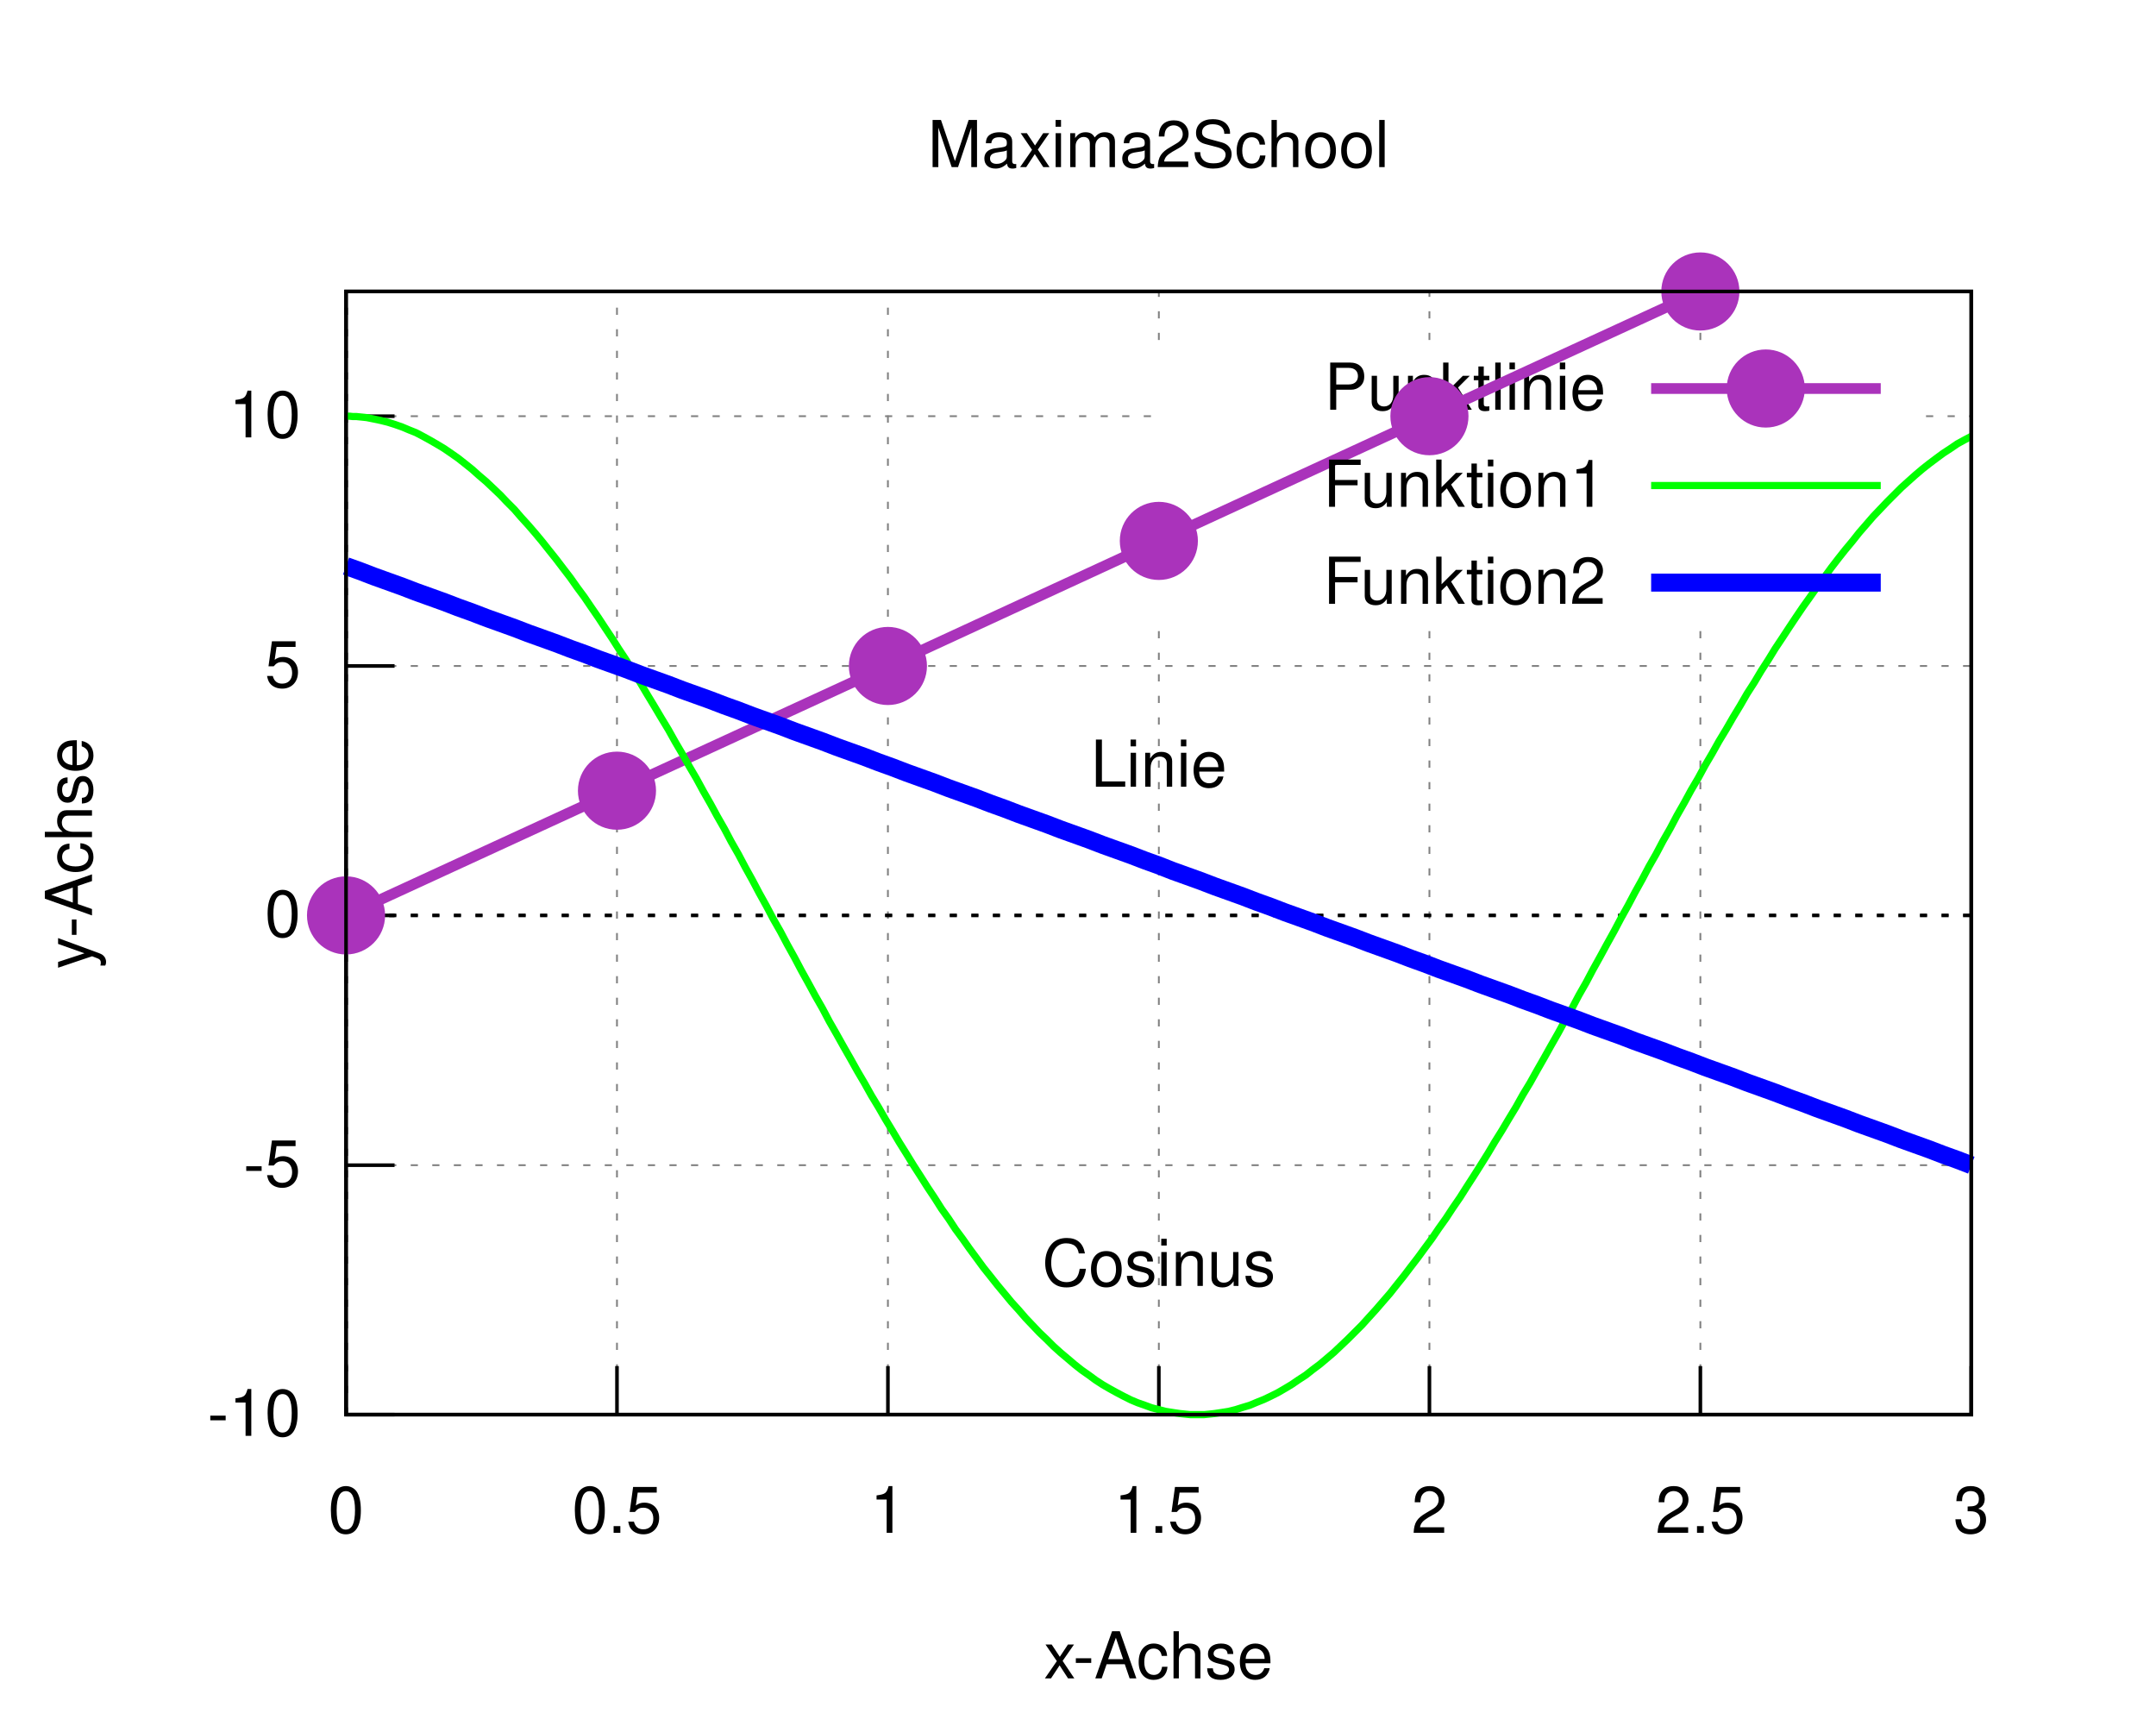
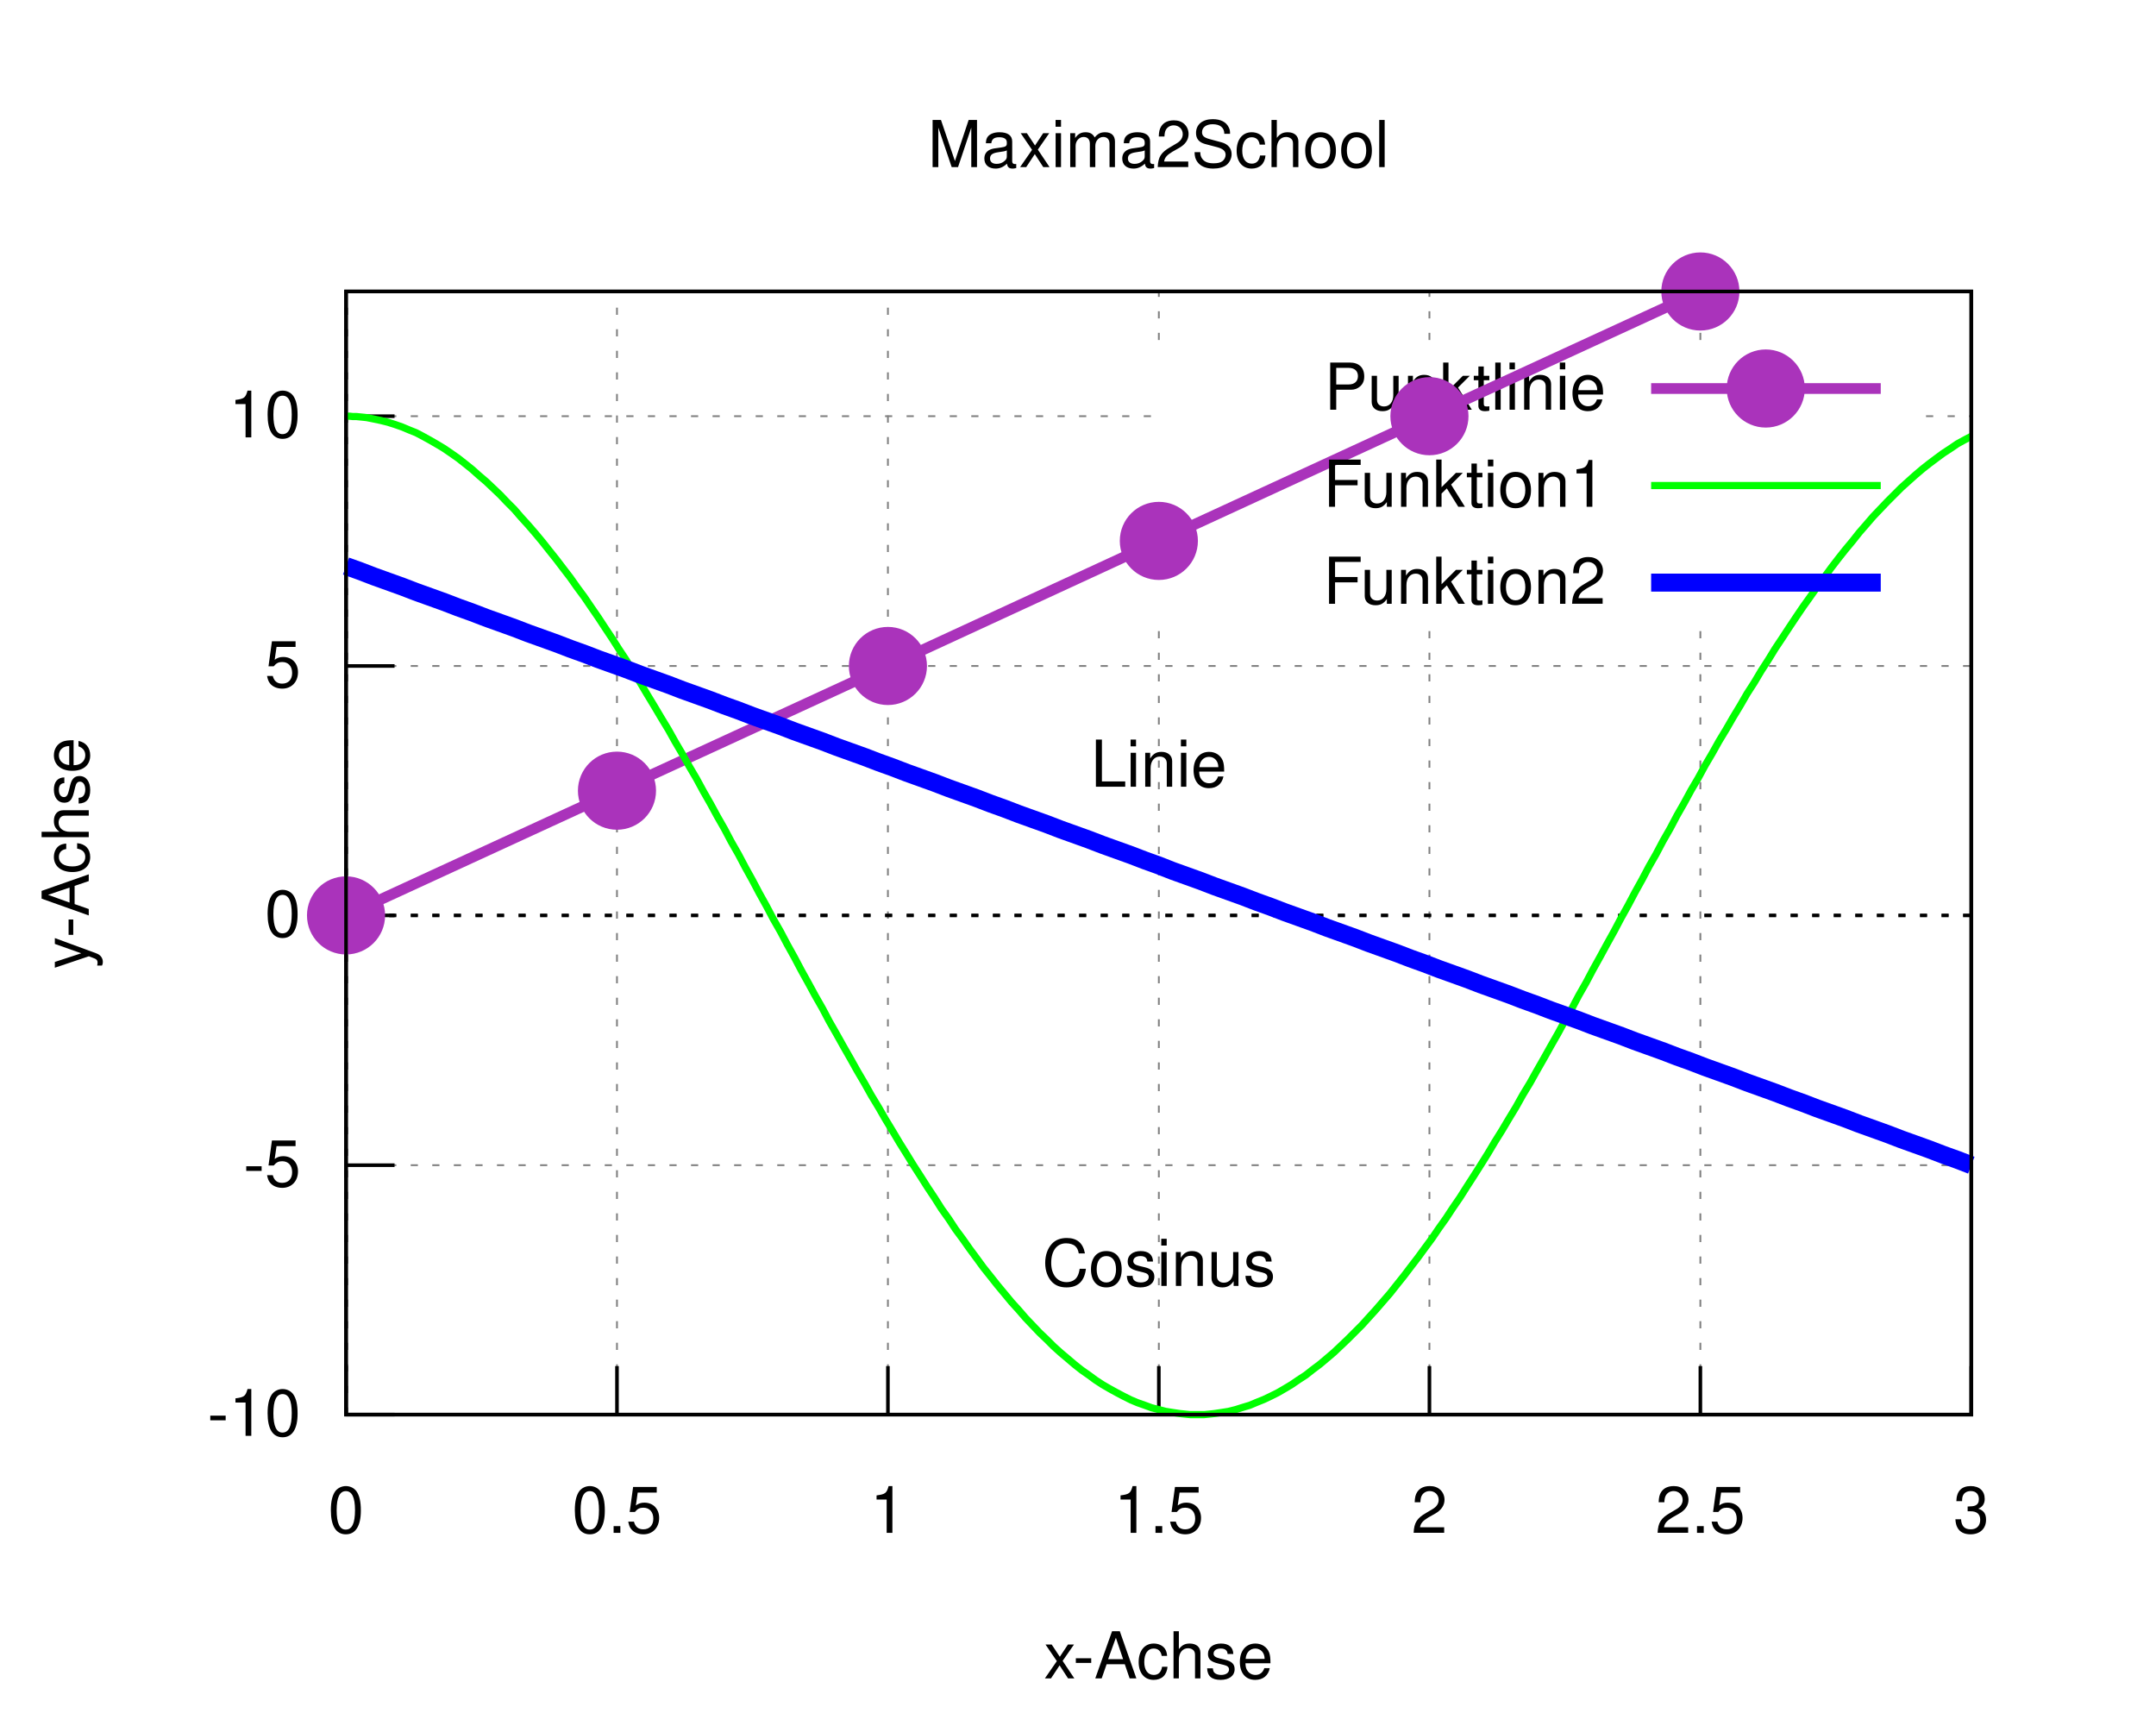
<svg xmlns="http://www.w3.org/2000/svg" xmlns:xlink="http://www.w3.org/1999/xlink" width="600" height="480" viewBox="0 0 600 480">
  <g id="gnuplot_canvas">
    <rect x="0" y="0" width="600" height="480" fill="none" />
    <defs>
-       <circle id="gpDot" r="0.5" stroke-width="0.5" />
+       <circle id="gpDot" r="0.5" stroke-width="0.5" stroke="currentColor" />
      <path id="gpPt0" stroke-width="0.148" stroke="currentColor" d="M-1,0 h2 M0,-1 v2" />
      <path id="gpPt1" stroke-width="0.148" stroke="currentColor" d="M-1,-1 L1,1 M1,-1 L-1,1" />
      <path id="gpPt2" stroke-width="0.148" stroke="currentColor" d="M-1,0 L1,0 M0,-1 L0,1 M-1,-1 L1,1 M-1,1 L1,-1" />
      <rect id="gpPt3" stroke-width="0.148" stroke="currentColor" x="-1" y="-1" width="2" height="2" />
      <rect id="gpPt4" stroke-width="0.148" stroke="currentColor" fill="currentColor" x="-1" y="-1" width="2" height="2" />
      <circle id="gpPt5" stroke-width="0.148" stroke="currentColor" cx="0" cy="0" r="1" />
      <use xlink:href="#gpPt5" id="gpPt6" fill="currentColor" stroke="none" />
      <path id="gpPt7" stroke-width="0.148" stroke="currentColor" d="M0,-1.33 L-1.33,0.67 L1.33,0.67 z" />
      <use xlink:href="#gpPt7" id="gpPt8" fill="currentColor" stroke="none" />
      <use xlink:href="#gpPt7" id="gpPt9" stroke="currentColor" transform="rotate(180)" />
      <use xlink:href="#gpPt9" id="gpPt10" fill="currentColor" stroke="none" />
      <use xlink:href="#gpPt3" id="gpPt11" stroke="currentColor" transform="rotate(45)" />
      <use xlink:href="#gpPt11" id="gpPt12" fill="currentColor" stroke="none" />
      <path id="gpPt13" stroke-width="0.148" stroke="currentColor" d="M0,1.330 L1.265,0.411 L0.782,-1.067 L-0.782,-1.076 L-1.265,0.411 z" />
      <use xlink:href="#gpPt13" id="gpPt14" fill="currentColor" stroke="none" />
      <filter id="textbox" filterUnits="objectBoundingBox" x="0" y="0" height="1" width="1">
        <feFlood flood-color="white" flood-opacity="1" result="bgnd" />
        <feComposite in="SourceGraphic" in2="bgnd" operator="atop" />
      </filter>
      <filter id="greybox" filterUnits="objectBoundingBox" x="0" y="0" height="1" width="1">
        <feFlood flood-color="lightgrey" flood-opacity="1" result="grey" />
        <feComposite in="SourceGraphic" in2="grey" operator="atop" />
      </filter>
    </defs>
    <g fill="none" color="white" stroke="currentColor" stroke-width="1.00" stroke-linecap="butt" stroke-linejoin="miter">
</g>
    <g fill="none" color="black" stroke="currentColor" stroke-width="1.00" stroke-linecap="butt" stroke-linejoin="miter">
      <g stroke="none" shape-rendering="crispEdges">
        <polygon fill="rgb(255, 255, 255)" points="0.0,480.0 599.9,480.0 599.9,0.1 0.0,0.1 " />
      </g>
    </g>
    <g fill="none" color="black" stroke="currentColor" stroke-width="1.00" stroke-linecap="butt" stroke-linejoin="miter">
</g>
    <g fill="none" color="black" stroke="black" stroke-width="0.50" stroke-linecap="butt" stroke-linejoin="miter">
</g>
    <g fill="none" color="gray" stroke="currentColor" stroke-width="0.50" stroke-linecap="butt" stroke-linejoin="miter">
      <path stroke="gray" stroke-dasharray="2,4" class="gridline" d="M96.3,393.6 L548.6,393.6  " />
    </g>
    <g fill="none" color="gray" stroke="gray" stroke-width="1.00" stroke-linecap="butt" stroke-linejoin="miter">
</g>
    <g fill="none" color="black" stroke="currentColor" stroke-width="1.00" stroke-linecap="butt" stroke-linejoin="miter">
      <path stroke="black" d="M96.3,393.6 L109.8,393.6  " />
      <g transform="translate(83.7,399.5)" stroke="none" fill="black" font-family="Helvetica" font-size="18.00" text-anchor="end">
        <text>
          <tspan font-family="Helvetica">-10</tspan>
        </text>
      </g>
    </g>
    <g fill="none" color="black" stroke="currentColor" stroke-width="1.00" stroke-linecap="butt" stroke-linejoin="miter">
</g>
    <g fill="none" color="black" stroke="black" stroke-width="0.50" stroke-linecap="butt" stroke-linejoin="miter">
</g>
    <g fill="none" color="gray" stroke="currentColor" stroke-width="0.50" stroke-linecap="butt" stroke-linejoin="miter">
      <path stroke="gray" stroke-dasharray="2,4" class="gridline" d="M96.3,324.2 L548.6,324.2  " />
    </g>
    <g fill="none" color="gray" stroke="gray" stroke-width="1.00" stroke-linecap="butt" stroke-linejoin="miter">
</g>
    <g fill="none" color="black" stroke="currentColor" stroke-width="1.00" stroke-linecap="butt" stroke-linejoin="miter">
      <path stroke="black" d="M96.3,324.2 L109.8,324.2  " />
      <g transform="translate(83.7,330.1)" stroke="none" fill="black" font-family="Helvetica" font-size="18.00" text-anchor="end">
        <text>
          <tspan font-family="Helvetica">-5</tspan>
        </text>
      </g>
    </g>
    <g fill="none" color="black" stroke="currentColor" stroke-width="1.00" stroke-linecap="butt" stroke-linejoin="miter">
</g>
    <g fill="none" color="black" stroke="black" stroke-width="0.50" stroke-linecap="butt" stroke-linejoin="miter">
</g>
    <g fill="none" color="gray" stroke="currentColor" stroke-width="0.50" stroke-linecap="butt" stroke-linejoin="miter">
      <path stroke="gray" stroke-dasharray="2,4" class="gridline" d="M96.3,254.7 L548.6,254.7  " />
    </g>
    <g fill="none" color="gray" stroke="gray" stroke-width="1.00" stroke-linecap="butt" stroke-linejoin="miter">
</g>
    <g fill="none" color="black" stroke="currentColor" stroke-width="1.00" stroke-linecap="butt" stroke-linejoin="miter">
      <path stroke="black" d="M96.3,254.7 L109.8,254.7  " />
      <g transform="translate(83.7,260.6)" stroke="none" fill="black" font-family="Helvetica" font-size="18.00" text-anchor="end">
        <text>
          <tspan font-family="Helvetica">0</tspan>
        </text>
      </g>
    </g>
    <g fill="none" color="black" stroke="currentColor" stroke-width="1.00" stroke-linecap="butt" stroke-linejoin="miter">
</g>
    <g fill="none" color="black" stroke="black" stroke-width="0.50" stroke-linecap="butt" stroke-linejoin="miter">
</g>
    <g fill="none" color="gray" stroke="currentColor" stroke-width="0.50" stroke-linecap="butt" stroke-linejoin="miter">
      <path stroke="gray" stroke-dasharray="2,4" class="gridline" d="M96.3,185.3 L548.6,185.3  " />
    </g>
    <g fill="none" color="gray" stroke="gray" stroke-width="1.00" stroke-linecap="butt" stroke-linejoin="miter">
</g>
    <g fill="none" color="black" stroke="currentColor" stroke-width="1.00" stroke-linecap="butt" stroke-linejoin="miter">
      <path stroke="black" d="M96.3,185.3 L109.8,185.3  " />
      <g transform="translate(83.7,191.2)" stroke="none" fill="black" font-family="Helvetica" font-size="18.00" text-anchor="end">
        <text>
          <tspan font-family="Helvetica">5</tspan>
        </text>
      </g>
    </g>
    <g fill="none" color="black" stroke="currentColor" stroke-width="1.00" stroke-linecap="butt" stroke-linejoin="miter">
</g>
    <g fill="none" color="black" stroke="black" stroke-width="0.50" stroke-linecap="butt" stroke-linejoin="miter">
</g>
    <g fill="none" color="gray" stroke="currentColor" stroke-width="0.50" stroke-linecap="butt" stroke-linejoin="miter">
      <path stroke="gray" stroke-dasharray="2,4" class="gridline" d="M96.3,115.8 L320.9,115.8 M536.0,115.8 L548.6,115.8  " />
    </g>
    <g fill="none" color="gray" stroke="gray" stroke-width="1.00" stroke-linecap="butt" stroke-linejoin="miter">
</g>
    <g fill="none" color="black" stroke="currentColor" stroke-width="1.00" stroke-linecap="butt" stroke-linejoin="miter">
      <path stroke="black" d="M96.3,115.8 L109.8,115.8  " />
      <g transform="translate(83.7,121.7)" stroke="none" fill="black" font-family="Helvetica" font-size="18.00" text-anchor="end">
        <text>
          <tspan font-family="Helvetica">10</tspan>
        </text>
      </g>
    </g>
    <g fill="none" color="black" stroke="currentColor" stroke-width="1.00" stroke-linecap="butt" stroke-linejoin="miter">
</g>
    <g fill="none" color="black" stroke="black" stroke-width="0.50" stroke-linecap="butt" stroke-linejoin="miter">
</g>
    <g fill="none" color="gray" stroke="currentColor" stroke-width="0.50" stroke-linecap="butt" stroke-linejoin="miter">
      <path stroke="gray" stroke-dasharray="2,4" class="gridline" d="M96.3,393.6 L96.3,81.1  " />
    </g>
    <g fill="none" color="gray" stroke="gray" stroke-width="1.00" stroke-linecap="butt" stroke-linejoin="miter">
</g>
    <g fill="none" color="black" stroke="currentColor" stroke-width="1.00" stroke-linecap="butt" stroke-linejoin="miter">
      <path stroke="black" d="M96.3,393.6 L96.3,380.1  " />
      <g transform="translate(96.3,426.5)" stroke="none" fill="black" font-family="Helvetica" font-size="18.00" text-anchor="middle">
        <text>
          <tspan font-family="Helvetica">0</tspan>
        </text>
      </g>
    </g>
    <g fill="none" color="black" stroke="currentColor" stroke-width="1.00" stroke-linecap="butt" stroke-linejoin="miter">
</g>
    <g fill="none" color="black" stroke="black" stroke-width="0.50" stroke-linecap="butt" stroke-linejoin="miter">
</g>
    <g fill="none" color="gray" stroke="currentColor" stroke-width="0.50" stroke-linecap="butt" stroke-linejoin="miter">
      <path stroke="gray" stroke-dasharray="2,4" class="gridline" d="M171.7,393.6 L171.7,81.1  " />
    </g>
    <g fill="none" color="gray" stroke="gray" stroke-width="1.00" stroke-linecap="butt" stroke-linejoin="miter">
</g>
    <g fill="none" color="black" stroke="currentColor" stroke-width="1.00" stroke-linecap="butt" stroke-linejoin="miter">
      <path stroke="black" d="M171.7,393.6 L171.7,380.1  " />
      <g transform="translate(171.7,426.5)" stroke="none" fill="black" font-family="Helvetica" font-size="18.00" text-anchor="middle">
        <text>
          <tspan font-family="Helvetica">0.5</tspan>
        </text>
      </g>
    </g>
    <g fill="none" color="black" stroke="currentColor" stroke-width="1.00" stroke-linecap="butt" stroke-linejoin="miter">
</g>
    <g fill="none" color="black" stroke="black" stroke-width="0.50" stroke-linecap="butt" stroke-linejoin="miter">
</g>
    <g fill="none" color="gray" stroke="currentColor" stroke-width="0.50" stroke-linecap="butt" stroke-linejoin="miter">
      <path stroke="gray" stroke-dasharray="2,4" class="gridline" d="M247.1,393.6 L247.1,81.1  " />
    </g>
    <g fill="none" color="gray" stroke="gray" stroke-width="1.00" stroke-linecap="butt" stroke-linejoin="miter">
</g>
    <g fill="none" color="black" stroke="currentColor" stroke-width="1.00" stroke-linecap="butt" stroke-linejoin="miter">
      <path stroke="black" d="M247.1,393.6 L247.1,380.1  " />
      <g transform="translate(247.1,426.5)" stroke="none" fill="black" font-family="Helvetica" font-size="18.00" text-anchor="middle">
        <text>
          <tspan font-family="Helvetica">1</tspan>
        </text>
      </g>
    </g>
    <g fill="none" color="black" stroke="currentColor" stroke-width="1.00" stroke-linecap="butt" stroke-linejoin="miter">
</g>
    <g fill="none" color="black" stroke="black" stroke-width="0.50" stroke-linecap="butt" stroke-linejoin="miter">
</g>
    <g fill="none" color="gray" stroke="currentColor" stroke-width="0.50" stroke-linecap="butt" stroke-linejoin="miter">
      <path stroke="gray" stroke-dasharray="2,4" class="gridline" d="M322.5,393.6 L322.5,175.6 M322.5,94.6 L322.5,81.1  " />
    </g>
    <g fill="none" color="gray" stroke="gray" stroke-width="1.00" stroke-linecap="butt" stroke-linejoin="miter">
</g>
    <g fill="none" color="black" stroke="currentColor" stroke-width="1.00" stroke-linecap="butt" stroke-linejoin="miter">
      <path stroke="black" d="M322.5,393.6 L322.5,380.1  " />
      <g transform="translate(322.5,426.5)" stroke="none" fill="black" font-family="Helvetica" font-size="18.00" text-anchor="middle">
        <text>
          <tspan font-family="Helvetica">1.5</tspan>
        </text>
      </g>
    </g>
    <g fill="none" color="black" stroke="currentColor" stroke-width="1.00" stroke-linecap="butt" stroke-linejoin="miter">
</g>
    <g fill="none" color="black" stroke="black" stroke-width="0.50" stroke-linecap="butt" stroke-linejoin="miter">
</g>
    <g fill="none" color="gray" stroke="currentColor" stroke-width="0.50" stroke-linecap="butt" stroke-linejoin="miter">
      <path stroke="gray" stroke-dasharray="2,4" class="gridline" d="M397.8,393.6 L397.8,175.6 M397.8,94.6 L397.8,81.1  " />
    </g>
    <g fill="none" color="gray" stroke="gray" stroke-width="1.00" stroke-linecap="butt" stroke-linejoin="miter">
</g>
    <g fill="none" color="black" stroke="currentColor" stroke-width="1.00" stroke-linecap="butt" stroke-linejoin="miter">
      <path stroke="black" d="M397.8,393.6 L397.8,380.1  " />
      <g transform="translate(397.8,426.5)" stroke="none" fill="black" font-family="Helvetica" font-size="18.00" text-anchor="middle">
        <text>
          <tspan font-family="Helvetica">2</tspan>
        </text>
      </g>
    </g>
    <g fill="none" color="black" stroke="currentColor" stroke-width="1.00" stroke-linecap="butt" stroke-linejoin="miter">
</g>
    <g fill="none" color="black" stroke="black" stroke-width="0.50" stroke-linecap="butt" stroke-linejoin="miter">
</g>
    <g fill="none" color="gray" stroke="currentColor" stroke-width="0.50" stroke-linecap="butt" stroke-linejoin="miter">
      <path stroke="gray" stroke-dasharray="2,4" class="gridline" d="M473.2,393.6 L473.2,175.6 M473.2,94.6 L473.2,81.1  " />
    </g>
    <g fill="none" color="gray" stroke="gray" stroke-width="1.00" stroke-linecap="butt" stroke-linejoin="miter">
</g>
    <g fill="none" color="black" stroke="currentColor" stroke-width="1.00" stroke-linecap="butt" stroke-linejoin="miter">
      <path stroke="black" d="M473.2,393.6 L473.2,380.1  " />
      <g transform="translate(473.2,426.5)" stroke="none" fill="black" font-family="Helvetica" font-size="18.00" text-anchor="middle">
        <text>
          <tspan font-family="Helvetica">2.5</tspan>
        </text>
      </g>
    </g>
    <g fill="none" color="black" stroke="currentColor" stroke-width="1.00" stroke-linecap="butt" stroke-linejoin="miter">
</g>
    <g fill="none" color="black" stroke="black" stroke-width="0.50" stroke-linecap="butt" stroke-linejoin="miter">
</g>
    <g fill="none" color="gray" stroke="currentColor" stroke-width="0.50" stroke-linecap="butt" stroke-linejoin="miter">
      <path stroke="gray" stroke-dasharray="2,4" class="gridline" d="M548.6,393.6 L548.6,81.1  " />
    </g>
    <g fill="none" color="gray" stroke="gray" stroke-width="1.00" stroke-linecap="butt" stroke-linejoin="miter">
</g>
    <g fill="none" color="black" stroke="currentColor" stroke-width="1.00" stroke-linecap="butt" stroke-linejoin="miter">
      <path stroke="black" d="M548.6,393.6 L548.6,380.1  " />
      <g transform="translate(548.6,426.5)" stroke="none" fill="black" font-family="Helvetica" font-size="18.00" text-anchor="middle">
        <text>
          <tspan font-family="Helvetica">3</tspan>
        </text>
      </g>
    </g>
    <g fill="none" color="black" stroke="currentColor" stroke-width="1.00" stroke-linecap="butt" stroke-linejoin="miter">
</g>
    <g fill="none" color="gray" stroke="currentColor" stroke-width="1.00" stroke-linecap="butt" stroke-linejoin="miter">
      <path stroke="rgb(  0,   0,   0)" stroke-dasharray="2,4" d="M96.3,254.7 L548.6,254.7  " />
    </g>
    <g fill="none" color="gray" stroke="currentColor" stroke-width="1.00" stroke-linecap="butt" stroke-linejoin="miter">
      <path stroke="rgb(  0,   0,   0)" stroke-dasharray="2,4" d="M96.3,393.6 L96.3,81.1  " />
    </g>
    <g fill="none" color="black" stroke="currentColor" stroke-width="1.00" stroke-linecap="butt" stroke-linejoin="miter">
      <path stroke="black" d="M96.3,81.1 L96.3,393.6 L548.6,393.6 L548.6,81.1 L96.3,81.1 Z  " />
    </g>
    <g fill="none" color="black" stroke="currentColor" stroke-width="1.00" stroke-linecap="butt" stroke-linejoin="miter">
-       <g transform="translate(25.6,237.4) rotate(270)" stroke="none" fill="black" font-family="Helvetica" font-size="18.00" text-anchor="middle">
+       <g transform="translate(24.7,237.4) rotate(270)" stroke="none" fill="black" font-family="Helvetica" font-size="18.00" text-anchor="middle">
        <text>
          <tspan font-family="Helvetica">y-Achse</tspan>
        </text>
      </g>
    </g>
    <g fill="none" color="black" stroke="currentColor" stroke-width="1.00" stroke-linecap="butt" stroke-linejoin="miter">
-       <g transform="translate(581.3,237.4) rotate(270)" stroke="none" fill="black" font-family="Helvetica" font-size="18.00" text-anchor="middle">
+       <g transform="translate(579.6,237.4) rotate(270)" stroke="none" fill="black" font-family="Helvetica" font-size="18.00" text-anchor="middle">
        <text />
      </g>
    </g>
    <g fill="none" color="black" stroke="currentColor" stroke-width="1.00" stroke-linecap="butt" stroke-linejoin="miter">
      <g transform="translate(322.4,467.0)" stroke="none" fill="black" font-family="Helvetica" font-size="18.00" text-anchor="middle">
        <text>
          <tspan font-family="Helvetica">x-Achse</tspan>
        </text>
      </g>
    </g>
    <g fill="none" color="black" stroke="currentColor" stroke-width="1.00" stroke-linecap="butt" stroke-linejoin="miter">
      <g transform="translate(322.4,46.5)" stroke="none" fill="black" font-family="Helvetica" font-size="18.00" text-anchor="middle">
        <text>
          <tspan font-family="Helvetica">Maxima2School</tspan>
        </text>
      </g>
-       <g transform="translate(322.4,100.6)" stroke="none" fill="black" font-family="Helvetica" font-size="18.00" text-anchor="middle">
+       <g transform="translate(322.4,87.0)" stroke="none" fill="black" font-family="Helvetica" font-size="18.00" text-anchor="middle">
        <text />
      </g>
    </g>
    <g fill="none" color="black" stroke="currentColor" stroke-width="1.00" stroke-linecap="butt" stroke-linejoin="miter">
</g>
    <g id="gnuplot_plot_1">
      <g fill="none" color="black" stroke="currentColor" stroke-width="1.00" stroke-linecap="butt" stroke-linejoin="miter">
        <g transform="translate(322.5,357.8)" stroke="none" fill="rgb(0,0,0)" font-family="Helvetica" font-size="18.00" text-anchor="middle">
          <text>
            <tspan font-family="Helvetica">Cosinus</tspan>
          </text>
        </g>
      </g>
    </g>
    <g id="gnuplot_plot_2">
      <g fill="none" color="black" stroke="currentColor" stroke-width="1.00" stroke-linecap="butt" stroke-linejoin="miter">
        <g transform="translate(322.5,218.9)" stroke="none" fill="rgb(0,0,0)" font-family="Helvetica" font-size="18.00" text-anchor="middle">
          <text>
            <tspan font-family="Helvetica">Linie</tspan>
          </text>
        </g>
      </g>
    </g>
    <g id="gnuplot_plot_3">
      <g fill="none" color="white" stroke="rgb(  0,   0,   0)" stroke-width="3.00" stroke-linecap="butt" stroke-linejoin="miter">
</g>
      <g fill="none" color="black" stroke="currentColor" stroke-width="3.00" stroke-linecap="butt" stroke-linejoin="miter">
        <g transform="translate(446.9,114.0)" stroke="none" fill="black" font-family="Helvetica" font-size="18.00" text-anchor="end">
          <text>
            <tspan font-family="Helvetica">Punktlinie</tspan>
          </text>
        </g>
      </g>
      <g fill="none" color="black" stroke="currentColor" stroke-width="3.00" stroke-linecap="butt" stroke-linejoin="miter">
        <path stroke="rgb(170,  51, 187)" d="M459.5,108.1 L523.4,108.1 M96.3,254.7 L171.7,220.0 L247.1,185.3 L322.5,150.5 L397.8,115.8 L473.2,81.1    " />
        <use xlink:href="#gpPt6" transform="translate(96.3,254.7) scale(10.12)" color="rgb(170,  51, 187)" />
        <use xlink:href="#gpPt6" transform="translate(171.7,220.0) scale(10.12)" color="rgb(170,  51, 187)" />
        <use xlink:href="#gpPt6" transform="translate(247.1,185.3) scale(10.12)" color="rgb(170,  51, 187)" />
        <use xlink:href="#gpPt6" transform="translate(322.5,150.5) scale(10.12)" color="rgb(170,  51, 187)" />
        <use xlink:href="#gpPt6" transform="translate(397.8,115.8) scale(10.12)" color="rgb(170,  51, 187)" />
        <use xlink:href="#gpPt6" transform="translate(473.2,81.1) scale(10.12)" color="rgb(170,  51, 187)" />
        <use xlink:href="#gpPt6" transform="translate(491.4,108.1) scale(10.12)" color="rgb(170,  51, 187)" />
      </g>
    </g>
    <g id="gnuplot_plot_4">
      <g fill="none" color="white" stroke="rgb(170,  51, 187)" stroke-width="2.00" stroke-linecap="butt" stroke-linejoin="miter">
</g>
      <g fill="none" color="black" stroke="currentColor" stroke-width="2.00" stroke-linecap="butt" stroke-linejoin="miter">
        <g transform="translate(446.9,141.0)" stroke="none" fill="black" font-family="Helvetica" font-size="18.00" text-anchor="end">
          <text>
            <tspan font-family="Helvetica">Funktion1</tspan>
          </text>
        </g>
      </g>
      <g fill="none" color="black" stroke="currentColor" stroke-width="2.00" stroke-linecap="butt" stroke-linejoin="miter">
        <path stroke="rgb(  0, 255,   0)" d="M459.5,135.1 L523.4,135.1 M548.6,121.4 L546.7,122.4 L544.7,123.5 L542.8,124.8 L540.8,126.1 L538.9,127.5   L536.9,129.0 L535.0,130.5 L533.0,132.2 L531.1,133.9 L529.1,135.7 L527.2,137.6 L525.2,139.6 L523.3,141.6   L521.3,143.7 L519.4,145.9 L517.4,148.2 L515.5,150.6 L513.5,153.0 L511.6,155.4 L509.6,158.0 L507.7,160.6   L505.7,163.3 L503.8,166.0 L501.8,168.8 L499.9,171.6 L497.9,174.6 L496.0,177.5 L494.0,180.5 L492.1,183.6   L490.1,186.7 L488.2,189.9 L486.2,193.0 L484.3,196.3 L482.3,199.6 L480.4,202.9 L478.4,206.2 L476.5,209.6   L474.5,213.0 L472.6,216.5 L470.6,219.9 L468.7,223.4 L466.7,226.9 L464.8,230.5 L462.8,234.0 L460.9,237.6   L458.9,241.1 L457.0,244.7 L455.0,248.3 L453.1,251.9 L451.1,255.5 L449.2,259.1 L447.2,262.7 L445.3,266.2   L443.3,269.8 L441.4,273.4 L439.4,276.9 L437.5,280.5 L435.5,284.0 L433.6,287.5 L431.6,291.0 L429.7,294.4   L427.7,297.9 L425.8,301.3 L423.8,304.6 L421.9,308.0 L419.9,311.3 L418.0,314.5 L416.0,317.7 L414.1,320.9   L412.1,324.1 L410.2,327.1 L408.2,330.2 L406.3,333.2 L404.3,336.1 L402.4,339.0 L400.4,341.8 L398.5,344.6   L396.5,347.3 L394.6,349.9 L392.6,352.5 L390.7,355.0 L388.7,357.5 L386.8,359.9 L384.8,362.2 L382.9,364.4   L380.9,366.6 L379.0,368.7 L377.0,370.7 L375.1,372.6 L373.1,374.5 L371.2,376.3 L369.2,378.0 L367.3,379.6   L365.3,381.1 L363.4,382.6 L361.4,383.9 L359.5,385.2 L357.5,386.4 L355.6,387.5 L353.6,388.5 L351.7,389.4   L349.7,390.2 L347.8,391.0 L345.8,391.6 L343.9,392.2 L341.9,392.7 L340.0,393.0 L338.0,393.3 L337.1,393.4   L336.1,393.5 L335.1,393.6 L334.1,393.6 L333.2,393.6 L332.2,393.6 L331.2,393.6 L330.2,393.5 L328.3,393.3   L326.3,393.0 L324.4,392.7 L322.5,392.2 L320.5,391.7 L318.6,391.0 L316.6,390.3 L314.7,389.5 L312.7,388.5   L310.8,387.5 L308.8,386.4 L306.9,385.3 L304.9,384.0 L303.0,382.6 L301.0,381.2 L299.1,379.7 L297.1,378.0   L295.2,376.4 L293.2,374.6 L291.3,372.7 L289.3,370.8 L287.4,368.8 L285.4,366.7 L283.5,364.5 L281.5,362.3   L279.6,360.0 L277.6,357.6 L275.7,355.2 L273.7,352.7 L271.8,350.1 L269.8,347.4 L267.9,344.7 L265.9,342.0   L264.0,339.1 L262.0,336.3 L260.1,333.3 L258.1,330.3 L256.2,327.3 L254.2,324.2 L252.3,321.1 L250.3,317.9   L248.4,314.7 L246.4,311.4 L244.5,308.1 L242.5,304.8 L240.6,301.4 L238.6,298.0 L236.7,294.6 L234.7,291.1   L232.8,287.7 L230.8,284.2 L228.9,280.6 L226.9,277.1 L225.0,273.6 L223.0,270.0 L221.1,266.4 L219.1,262.8   L217.2,259.2 L215.2,255.7 L213.3,252.1 L211.3,248.5 L209.4,244.9 L207.4,241.3 L205.5,237.7 L203.5,234.2   L201.6,230.6 L199.6,227.1 L197.7,223.6 L195.7,220.1 L193.8,216.6 L191.8,213.2 L189.9,209.8 L187.9,206.4   L186.0,203.0 L184.0,199.7 L182.1,196.5 L180.1,193.2 L178.2,190.0 L176.2,186.9 L174.3,183.7 L172.3,180.7   L170.4,177.7 L168.4,174.7 L166.5,171.8 L164.5,168.9 L162.6,166.1 L160.6,163.4 L158.7,160.7 L156.7,158.1   L154.8,155.6 L152.8,153.1 L150.9,150.7 L148.9,148.3 L147.0,146.1 L145.0,143.9 L143.1,141.7 L141.1,139.7   L139.2,137.7 L137.2,135.8 L135.3,134.0 L133.3,132.3 L131.4,130.6 L129.4,129.0 L127.5,127.5 L125.5,126.1   L123.6,124.8 L121.6,123.6 L119.7,122.5 L117.7,121.4 L115.8,120.4 L113.8,119.6 L111.9,118.8 L109.9,118.1   L108.0,117.5 L106.0,117.0 L104.1,116.6 L103.1,116.4 L102.1,116.2 L101.2,116.1 L100.2,116.0 L99.2,115.9   L98.2,115.9 L97.3,115.8 L96.3,115.8  " />
      </g>
    </g>
    <g id="gnuplot_plot_5">
      <g fill="none" color="white" stroke="rgb(  0, 255,   0)" stroke-width="5.00" stroke-linecap="butt" stroke-linejoin="miter">
</g>
      <g fill="none" color="black" stroke="currentColor" stroke-width="5.00" stroke-linecap="butt" stroke-linejoin="miter">
        <g transform="translate(446.9,168.0)" stroke="none" fill="black" font-family="Helvetica" font-size="18.00" text-anchor="end">
          <text>
            <tspan font-family="Helvetica">Funktion2</tspan>
          </text>
        </g>
      </g>
      <g fill="none" color="black" stroke="currentColor" stroke-width="5.00" stroke-linecap="butt" stroke-linejoin="miter">
        <path stroke="rgb(  0,   0, 255)" d="M459.5,162.1 L523.4,162.1 M548.6,324.2 L544.7,322.7 L540.8,321.3 L536.9,319.8 L533.0,318.4 L529.1,317.0   L525.2,315.5 L521.3,314.1 L517.4,312.7 L513.5,311.2 L509.6,309.8 L505.7,308.4 L501.8,306.9 L497.9,305.5   L494.0,304.0 L490.1,302.6 L486.2,301.2 L482.3,299.7 L478.4,298.3 L474.5,296.9 L470.6,295.4 L466.7,294.0   L462.8,292.5 L458.9,291.1 L455.0,289.7 L451.1,288.2 L447.2,286.8 L443.3,285.4 L439.4,283.9 L435.5,282.5   L431.6,281.1 L427.7,279.6 L423.8,278.2 L419.9,276.7 L416.0,275.3 L412.1,273.9 L408.2,272.4 L404.3,271.0   L400.4,269.6 L396.5,268.1 L392.6,266.7 L388.7,265.2 L384.8,263.8 L380.9,262.4 L377.0,260.9 L373.1,259.5   L369.2,258.1 L365.3,256.6 L361.4,255.2 L357.5,253.8 L353.6,252.3 L349.7,250.9 L345.8,249.4 L341.9,248.0   L338.0,246.6 L334.1,245.1 L330.2,243.7 L326.3,242.3 L322.5,240.8 L318.6,239.4 L314.7,237.9 L310.8,236.5   L306.9,235.1 L303.0,233.6 L299.1,232.2 L295.2,230.8 L291.3,229.3 L287.4,227.9 L283.5,226.5 L279.6,225.0   L275.7,223.6 L271.8,222.1 L267.9,220.7 L264.0,219.3 L260.1,217.8 L256.2,216.4 L252.3,215.0 L248.4,213.5   L244.5,212.1 L240.6,210.6 L236.7,209.2 L232.8,207.8 L228.9,206.3 L225.0,204.9 L221.1,203.5 L217.2,202.0   L213.3,200.6 L209.4,199.2 L205.5,197.7 L201.6,196.3 L197.7,194.8 L193.8,193.4 L189.9,192.0 L186.0,190.5   L182.1,189.1 L178.2,187.7 L174.3,186.2 L170.4,184.8 L166.5,183.4 L162.6,181.9 L158.7,180.5 L154.8,179.0   L150.9,177.6 L147.0,176.2 L143.1,174.7 L139.2,173.3 L135.3,171.9 L131.4,170.4 L127.5,169.0 L123.6,167.5   L119.7,166.1 L115.8,164.7 L111.9,163.2 L108.0,161.8 L104.1,160.4 L100.2,158.9 L96.3,157.5  " />
      </g>
    </g>
    <g fill="none" color="white" stroke="rgb(  0,   0, 255)" stroke-width="2.00" stroke-linecap="butt" stroke-linejoin="miter">
</g>
    <g fill="none" color="black" stroke="currentColor" stroke-width="2.00" stroke-linecap="butt" stroke-linejoin="miter">
</g>
    <g fill="none" color="black" stroke="black" stroke-width="1.00" stroke-linecap="butt" stroke-linejoin="miter">
</g>
    <g fill="none" color="black" stroke="currentColor" stroke-width="1.00" stroke-linecap="butt" stroke-linejoin="miter">
      <path stroke="black" d="M96.3,81.1 L96.3,393.6 L548.6,393.6 L548.6,81.1 L96.3,81.1 Z  " />
    </g>
    <g fill="none" color="black" stroke="currentColor" stroke-width="1.00" stroke-linecap="butt" stroke-linejoin="miter">
</g>
  </g>
</svg>
